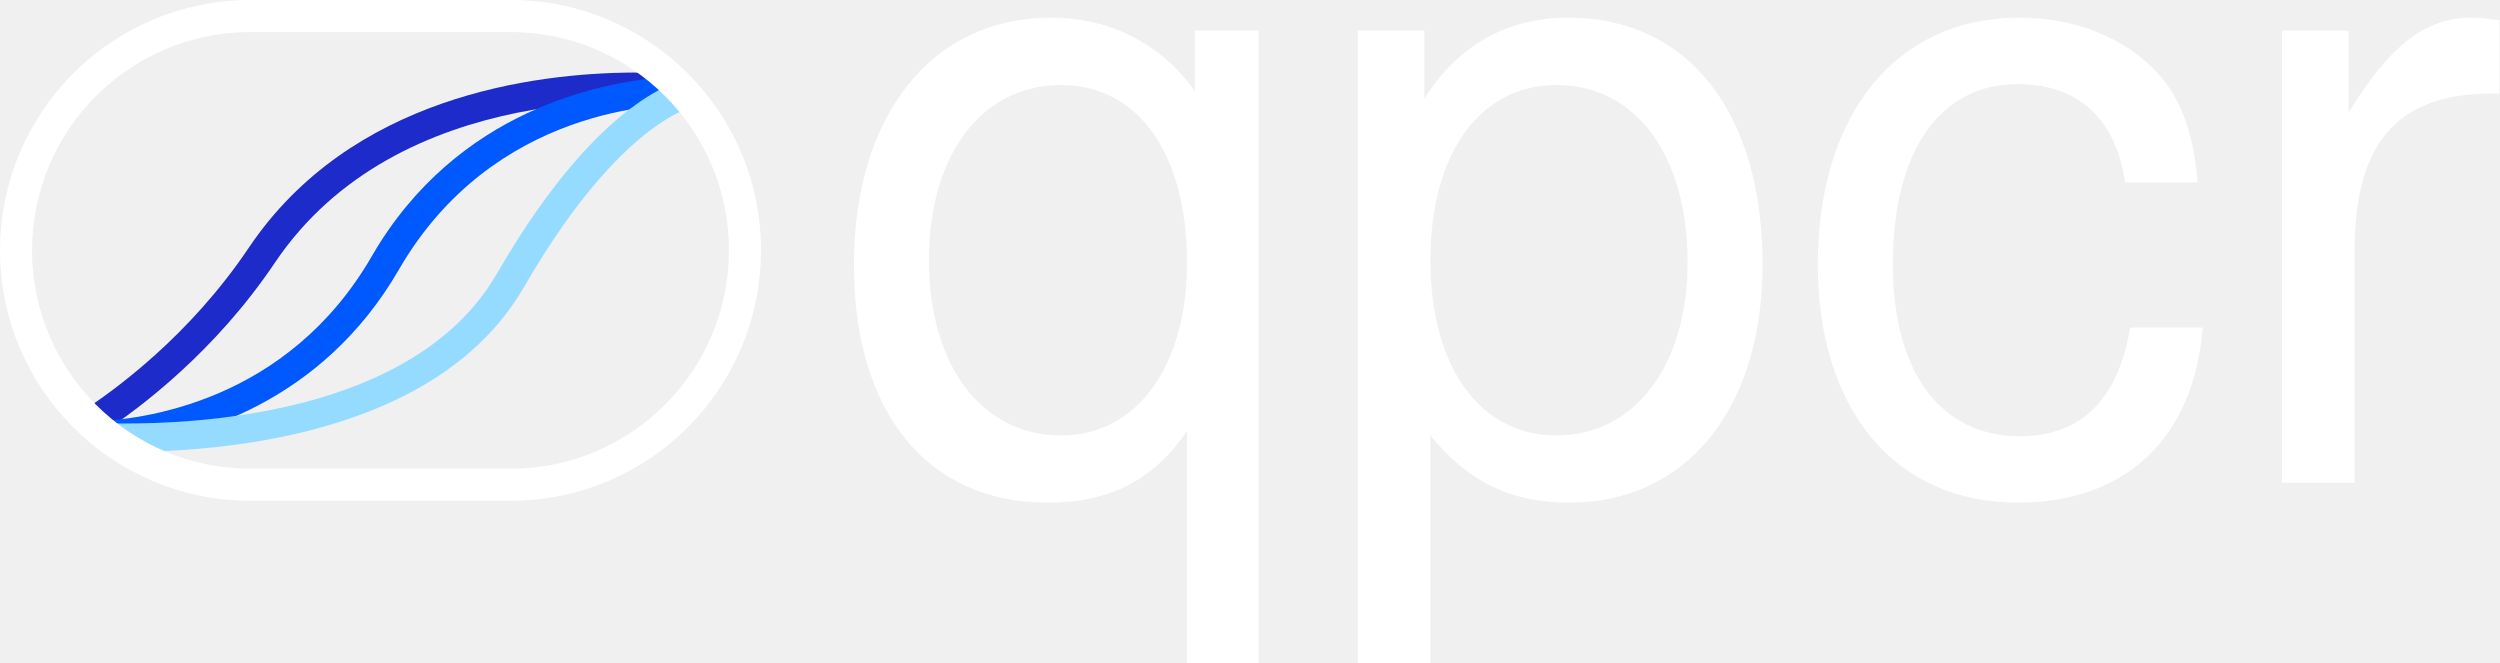
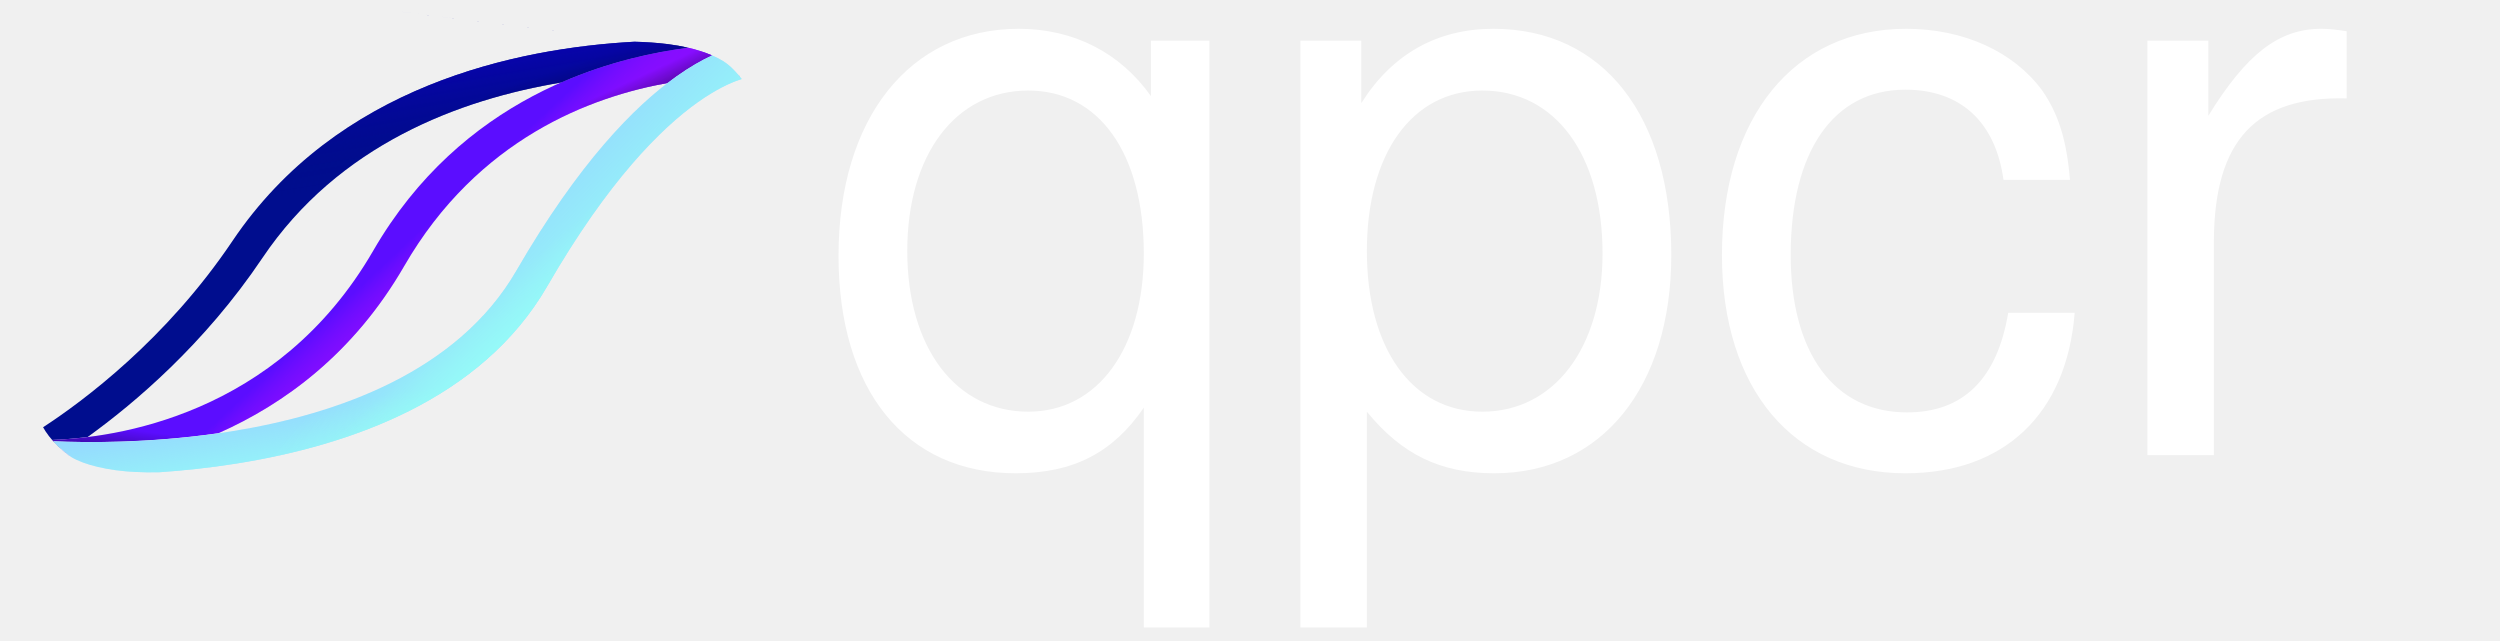
- <svg xmlns="http://www.w3.org/2000/svg" id="svg2597" version="1.1" viewBox="0 0 250.494 66.406" height="66.406mm" width="250.494mm">
-   <defs id="defs2591" />
-   <g transform="translate(-13.38093,-120.5864)" id="layer1">
-     <text id="text1893" y="168.965" x="96.691" style="font-size:86.463px;line-height:0.1;font-family:sans-serif;fill:#ffffff;fill-opacity:1;stroke-width:2.162" xml:space="preserve">
-       <tspan style="font-style:normal;font-variant:normal;font-weight:normal;font-stretch:normal;font-family:Helvetica;-inkscape-font-specification:Helvetica;fill:#ffffff;fill-opacity:1;stroke-width:2.162" y="168.965" x="96.691" id="tspan1891">qpcr</tspan>
+ <svg xmlns="http://www.w3.org/2000/svg" xmlns:xlink="http://www.w3.org/1999/xlink" width="273.315mm" height="70.042mm" viewBox="0 0 273.315 70.042" version="1.1" id="svg1924">
+   <defs id="defs1918">
+     <linearGradient id="linearGradient11149">
+       <stop style="stop-color:#0a00b5;stop-opacity:0.798;" offset="0" id="stop11145" />
+       <stop style="stop-color:#000c7f;stop-opacity:0;" offset="1" id="stop11147" />
+     </linearGradient>
+     <linearGradient id="linearGradient11044">
+       <stop style="stop-color:#7e0dff;stop-opacity:1;" offset="0" id="stop11040" />
+       <stop style="stop-color:#db0dff;stop-opacity:0;" offset="1" id="stop11042" />
+     </linearGradient>
+     <linearGradient id="linearGradient10815">
+       <stop style="stop-color:#95fffd;stop-opacity:1;" offset="0" id="stop10811" />
+       <stop style="stop-color:#95ffed;stop-opacity:0;" offset="1" id="stop10813" />
+     </linearGradient>
+     <linearGradient id="linearGradient9823">
+       <stop style="stop-color:#000000;stop-opacity:0;" offset="0" id="stop9821" />
+       <stop style="stop-color:#000000;stop-opacity:1;" offset="1" id="stop9819" />
+     </linearGradient>
+     <linearGradient xlink:href="#linearGradient9823" id="linearGradient9825" x1="1556.717" y1="554.057" x2="1557.377" y2="555.869" gradientUnits="userSpaceOnUse" />
+     <linearGradient xlink:href="#linearGradient9823" id="linearGradient9831" gradientUnits="userSpaceOnUse" x1="1558.565" y1="553.595" x2="1559.409" y2="555.263" gradientTransform="translate(4.256349,1.483033)" />
+     <linearGradient xlink:href="#linearGradient10815" id="linearGradient10817" x1="8203.744" y1="2908.744" x2="8199.856" y2="2884.283" gradientUnits="userSpaceOnUse" />
+     <linearGradient xlink:href="#linearGradient10815" id="linearGradient10949" gradientUnits="userSpaceOnUse" x1="8238.527" y1="2874.94" x2="8221.412" y2="2855.868" />
+     <linearGradient xlink:href="#linearGradient10815" id="linearGradient10953" gradientUnits="userSpaceOnUse" x1="8284.089" y1="2831.828" x2="8251.297" y2="2800.508" />
+     <linearGradient xlink:href="#linearGradient9823" id="linearGradient10957" gradientUnits="userSpaceOnUse" gradientTransform="matrix(-0.9520219,0.3302078,0.2836226,0.9520219,2831.006,-447.0442)" x1="1558.565" y1="553.595" x2="1559.409" y2="555.263" />
+     <linearGradient xlink:href="#linearGradient11044" id="linearGradient11046" x1="8203.568" y1="2864.231" x2="8185.83" y2="2845.348" gradientUnits="userSpaceOnUse" />
+     <linearGradient xlink:href="#linearGradient11149" id="linearGradient11151" x1="8192.586" y1="2779.251" x2="8198.137" y2="2812.842" gradientUnits="userSpaceOnUse" />
+   </defs>
+   <g id="layer1" transform="translate(-77.04264,-365.0396)">
+     <text id="text1867" y="414.797" x="166.466" style="font-size:86.463px;line-height:0.1;font-family:sans-serif;fill:#ffffff;fill-opacity:1;stroke-width:2.162" xml:space="preserve">
+       <tspan style="font-style:normal;font-variant:normal;font-weight:300;font-stretch:normal;font-family:Helvetica;-inkscape-font-specification:'Helvetica Light';fill:#ffffff;fill-opacity:1;stroke-width:2.162" y="414.797" x="166.466" id="tspan1865">qpcr</tspan>
    </text>
-     <g transform="translate(-2455.709,-714.7768)" id="g2572">
-       <rect ry="23.481" y="836.97" x="2470.697" height="46.962" width="73.037" id="rect1881" style="opacity:0;fill:#ffffff;fill-opacity:1;stroke:none;stroke-width:2.813;stroke-linecap:round;stroke-miterlimit:4;stroke-dasharray:none;stroke-opacity:1;stop-color:#000000" />
-       <g transform="matrix(0.8721361,0,0,0.8082784,1169.841,395.6318)" id="g1889">
-         <path transform="matrix(0.3033739,0,0,0.3273418,-950.7394,-353.2307)" d="m 8284.324,2768.539 c -37.788,0.201 -107.145,9.044 -145.668,66.336 -22.465,33.411 -50.805,54.038 -63.676,62.322 2.614,2.74 5.406,5.309 8.351,7.695 14.416,-9.51 42.649,-30.801 65.188,-64.32 46.85,-69.677 144.855,-61.703 158.613,-60.211 -3.362,-4.199 -7.096,-8.087 -11.158,-11.607 -1.429,-0.061 -2.93,-0.113 -4.531,-0.15 -2.22,-0.052 -4.6,-0.078 -7.119,-0.064 z" style="color:#000000;font-style:normal;font-variant:normal;font-weight:normal;font-stretch:normal;font-size:medium;line-height:normal;font-family:sans-serif;font-variant-ligatures:normal;font-variant-position:normal;font-variant-caps:normal;font-variant-numeric:normal;font-variant-alternates:normal;font-variant-east-asian:normal;font-feature-settings:normal;font-variation-settings:normal;text-indent:0;text-align:start;text-decoration:none;text-decoration-line:none;text-decoration-style:solid;text-decoration-color:#000000;letter-spacing:normal;word-spacing:normal;text-transform:none;writing-mode:lr-tb;direction:ltr;text-orientation:mixed;dominant-baseline:auto;baseline-shift:baseline;text-anchor:start;white-space:normal;shape-padding:0;shape-margin:0;inline-size:0;clip-rule:nonzero;display:inline;overflow:visible;visibility:visible;opacity:1;isolation:auto;mix-blend-mode:normal;color-interpolation:sRGB;color-interpolation-filters:linearRGB;solid-color:#000000;solid-opacity:1;fill:#1c2bc9;fill-opacity:1;fill-rule:nonzero;stroke:none;stroke-width:11.191;stroke-linecap:round;stroke-linejoin:miter;stroke-miterlimit:4;stroke-dasharray:none;stroke-dashoffset:0;stroke-opacity:1;color-rendering:auto;image-rendering:auto;shape-rendering:auto;text-rendering:auto;enable-background:accumulate;stop-color:#000000;stop-opacity:1" id="path1883" />
-         <path transform="matrix(0.3033739,0,0,0.3273418,-950.7394,-353.2307)" d="m 8297.531,2770.135 c -24.751,1.784 -80.04,12.191 -112.297,67.961 -32.025,55.367 -87.092,62.078 -106.67,62.645 3.811,3.566 7.938,6.798 12.336,9.65 27.202,-3.381 75.354,-16.679 104.578,-67.205 35.758,-61.822 100.059,-62.977 111.791,-62.654 -2.965,-3.721 -6.22,-7.201 -9.738,-10.396 z" style="color:#000000;font-style:normal;font-variant:normal;font-weight:normal;font-stretch:normal;font-size:medium;line-height:normal;font-family:sans-serif;font-variant-ligatures:normal;font-variant-position:normal;font-variant-caps:normal;font-variant-numeric:normal;font-variant-alternates:normal;font-variant-east-asian:normal;font-feature-settings:normal;font-variation-settings:normal;text-indent:0;text-align:start;text-decoration:none;text-decoration-line:none;text-decoration-style:solid;text-decoration-color:#000000;letter-spacing:normal;word-spacing:normal;text-transform:none;writing-mode:lr-tb;direction:ltr;text-orientation:mixed;dominant-baseline:auto;baseline-shift:baseline;text-anchor:start;white-space:normal;shape-padding:0;shape-margin:0;inline-size:0;clip-rule:nonzero;display:inline;overflow:visible;visibility:visible;opacity:1;isolation:auto;mix-blend-mode:normal;color-interpolation:sRGB;color-interpolation-filters:linearRGB;solid-color:#000000;solid-opacity:1;fill:#0058ff;fill-opacity:1;fill-rule:nonzero;stroke:none;stroke-width:11.191;stroke-linecap:round;stroke-linejoin:miter;stroke-miterlimit:4;stroke-dasharray:none;stroke-dashoffset:0;stroke-opacity:1;color-rendering:auto;image-rendering:auto;shape-rendering:auto;text-rendering:auto;enable-background:accumulate;stop-color:#000000;stop-opacity:1" id="path1885" />
-         <path transform="matrix(0.3033739,0,0,0.3273418,-950.7394,-353.2307)" d="m 8299.897,2772.371 c -3.847,1.555 -8.694,4.051 -14.363,8.082 -13.742,9.771 -32.217,28.437 -52.978,64.332 -19.244,33.271 -58.896,47.462 -94.574,53.15 -25.276,4.03 -47.835,3.726 -58.978,3.211 4.524,4.177 9.485,7.887 14.81,11.055 12.432,-0.07 28.683,-0.868 46.137,-3.65 37.437,-5.968 81.133,-21.134 102.848,-58.676 20.197,-34.918 37.756,-52.307 49.81,-60.879 6.027,-4.286 10.677,-6.375 13.662,-7.404 0.596,-0.206 1.043,-0.34 1.473,-0.469 -2.42,-3.091 -5.043,-6.012 -7.846,-8.752 z" style="color:#000000;font-style:normal;font-variant:normal;font-weight:normal;font-stretch:normal;font-size:medium;line-height:normal;font-family:sans-serif;font-variant-ligatures:normal;font-variant-position:normal;font-variant-caps:normal;font-variant-numeric:normal;font-variant-alternates:normal;font-variant-east-asian:normal;font-feature-settings:normal;font-variation-settings:normal;text-indent:0;text-align:start;text-decoration:none;text-decoration-line:none;text-decoration-style:solid;text-decoration-color:#000000;letter-spacing:normal;word-spacing:normal;text-transform:none;writing-mode:lr-tb;direction:ltr;text-orientation:mixed;dominant-baseline:auto;baseline-shift:baseline;text-anchor:start;white-space:normal;shape-padding:0;shape-margin:0;inline-size:0;clip-rule:nonzero;display:inline;overflow:visible;visibility:visible;opacity:1;isolation:auto;mix-blend-mode:normal;color-interpolation:sRGB;color-interpolation-filters:linearRGB;solid-color:#000000;solid-opacity:1;fill:#95daff;fill-opacity:1;fill-rule:nonzero;stroke:none;stroke-width:11.191;stroke-linecap:round;stroke-linejoin:miter;stroke-miterlimit:4;stroke-dasharray:none;stroke-dashoffset:0;stroke-opacity:1;color-rendering:auto;image-rendering:auto;shape-rendering:auto;text-rendering:auto;enable-background:accumulate;stop-color:#000000;stop-opacity:1" id="path1887" />
+     <g id="g1877" transform="matrix(1.248673,0,0,1.248673,-2587.813,-663.9684)">
+       <rect ry="23.481" y="821.962" x="2131.183" height="46.962" width="73.037" id="rect1855" style="opacity:1;fill:none;fill-opacity:1;stroke:none;stroke-width:2.813;stroke-linecap:round;stroke-miterlimit:4;stroke-dasharray:none;stroke-opacity:1;stop-color:#000000" />
+       <g transform="matrix(0.8721361,0,0,0.8082784,830.3271,380.6241)" id="g1863">
+         <path id="path1857" style="color:#000000;font-style:normal;font-variant:normal;font-weight:normal;font-stretch:normal;font-size:medium;line-height:normal;font-family:sans-serif;font-variant-ligatures:normal;font-variant-position:normal;font-variant-caps:normal;font-variant-numeric:normal;font-variant-alternates:normal;font-variant-east-asian:normal;font-feature-settings:normal;font-variation-settings:normal;text-indent:0;text-align:start;text-decoration:none;text-decoration-line:none;text-decoration-style:solid;text-decoration-color:#000000;letter-spacing:normal;word-spacing:normal;text-transform:none;writing-mode:lr-tb;direction:ltr;text-orientation:mixed;dominant-baseline:auto;baseline-shift:baseline;text-anchor:start;white-space:normal;shape-padding:0;shape-margin:0;inline-size:0;clip-rule:nonzero;display:inline;overflow:visible;visibility:visible;opacity:1;isolation:auto;mix-blend-mode:normal;color-interpolation:sRGB;color-interpolation-filters:linearRGB;solid-color:#000000;solid-opacity:1;fill:#000d8e;fill-opacity:1;fill-rule:nonzero;stroke:none;stroke-width:11.19;stroke-linecap:round;stroke-linejoin:miter;stroke-miterlimit:4;stroke-dasharray:none;stroke-dashoffset:0;stroke-opacity:1;color-rendering:auto;image-rendering:auto;shape-rendering:auto;text-rendering:auto;enable-background:accumulate;stop-color:#000000;stop-opacity:1" d="m 8271.649,2768.953 c -39.135,2.155 -98.437,14.528 -132.994,65.922 -21.957,32.655 -49.425,53.013 -62.678,61.656 1.004,1.805 2.514,3.912 5.006,6.332 0.413,0.359 0.829,0.712 1.24,1.072 -1.255,-1.132 -2.332,-2.207 -3.201,-3.213 3.109,-0.102 7.131,-0.397 11.699,-0.965 15.403,-11.091 38.623,-30.67 57.797,-59.186 25.233,-37.526 65.24,-52.508 98.953,-58.133 15.668,-6.845 30.619,-10.064 41.978,-11.5 -2.128,-0.492 -4.375,-0.894 -6.703,-1.19 -3.618,-0.459 -7.383,-0.7 -11.098,-0.797 z m 17.844,1.998 c -164.003,-20.553 -82.001,-10.277 0,0 z m -206.418,133.721 c 0.087,0.072 0.168,0.15 0.256,0.221 0,0 0.01,-0.01 0.01,-0.01 -0.088,-0.072 -0.178,-0.141 -0.266,-0.213 z" transform="matrix(0.3033739,0,0,0.3273418,-950.7394,-353.2307)" />
+         <path id="path9772" style="opacity:0.279;fill:url(#linearGradient9825);fill-opacity:1;stroke:none;stroke-width:0.316;stroke-linecap:butt;stroke-linejoin:miter;stroke-dasharray:none;stroke-opacity:1" d="m 1558.663,553.163 c -1.392,0.083 -2.875,0.217 -4.414,0.407 -1.781,0.307 -2.638,0.596 -4.73,1.371 l -6.665,4.779 0.883,-0.226 c 2.414,-0.797 4.805,-1.388 7.109,-1.821 l 0.596,-0.152 v 0.006 c 4.663,-2.18 9.105,-3.223 12.51,-3.696 l -0.241,-0.093 c -0.542,-0.124 -1.102,-0.233 -1.685,-0.313 -1.097,-0.15 -2.24,-0.229 -3.367,-0.261 z" />
+         <path id="path1859" style="color:#000000;font-style:normal;font-variant:normal;font-weight:normal;font-stretch:normal;font-size:medium;line-height:normal;font-family:sans-serif;font-variant-ligatures:normal;font-variant-position:normal;font-variant-caps:normal;font-variant-numeric:normal;font-variant-alternates:normal;font-variant-east-asian:normal;font-feature-settings:normal;font-variation-settings:normal;text-indent:0;text-align:start;text-decoration:none;text-decoration-line:none;text-decoration-style:solid;text-decoration-color:#000000;letter-spacing:normal;word-spacing:normal;text-transform:none;writing-mode:lr-tb;direction:ltr;text-orientation:mixed;dominant-baseline:auto;baseline-shift:baseline;text-anchor:start;white-space:normal;shape-padding:0;shape-margin:0;inline-size:0;clip-rule:nonzero;display:inline;overflow:visible;visibility:visible;opacity:1;isolation:auto;mix-blend-mode:normal;color-interpolation:sRGB;color-interpolation-filters:linearRGB;solid-color:#000000;solid-opacity:1;fill:#5b0dff;fill-opacity:1;fill-rule:nonzero;stroke:none;stroke-width:11.19;stroke-linecap:round;stroke-linejoin:miter;stroke-miterlimit:4;stroke-dasharray:none;stroke-dashoffset:0;stroke-opacity:1;color-rendering:auto;image-rendering:auto;shape-rendering:auto;text-rendering:auto;enable-background:accumulate;stop-color:#000000;stop-opacity:1" d="m 8289.452,2770.939 c -27.255,3.445 -75.111,16.832 -104.219,67.156 -31.788,54.958 -86.26,61.972 -106.211,62.627 0.122,0.141 0.28,0.293 0.408,0.435 10.658,0.478 31.216,0.691 54.592,-2.664 21.696,-9.635 44.685,-26.314 61.455,-55.309 24.405,-42.195 62.057,-56.106 87.256,-60.598 0.934,-0.714 1.904,-1.498 2.799,-2.135 4.481,-3.187 8.447,-5.409 11.812,-6.971 -2.323,-1.005 -4.978,-1.868 -7.893,-2.543 z m 8.043,2.6 c 0.591,0.259 1.166,0.526 1.709,0.805 -0.542,-0.279 -1.117,-0.545 -1.709,-0.805 z m 1.709,0.805 c 0.575,0.295 1.118,0.6 1.633,0.916 -0.513,-0.317 -1.059,-0.621 -1.633,-0.916 z m 1.672,0.939 c 0.455,0.281 0.876,0.574 1.279,0.871 -0.403,-0.298 -0.825,-0.589 -1.279,-0.871 z m 1.482,1.012 c 0.448,0.34 0.861,0.69 1.236,1.051 -0.375,-0.36 -0.79,-0.711 -1.236,-1.051 z m 3.617,3.586 c 0.186,0.215 0.36,0.426 0.535,0.637 0.017,3e-4 0.046,-3e-4 0.062,0 -0.17,-0.202 -0.416,-0.431 -0.598,-0.637 z m -223.965,123.856 c 0.209,0.191 0.383,0.37 0.604,0.564 0.686,0.568 1.38,1.128 2.084,1.676 0.059,0.04 0.138,0.074 0.199,0.113 -0.982,-0.761 -1.939,-1.552 -2.887,-2.353 z" transform="matrix(0.3033739,0,0,0.3273418,-950.7394,-353.2307)" />
+         <path id="path11038" style="color:#000000;font-style:normal;font-variant:normal;font-weight:normal;font-stretch:normal;font-size:medium;line-height:normal;font-family:sans-serif;font-variant-ligatures:normal;font-variant-position:normal;font-variant-caps:normal;font-variant-numeric:normal;font-variant-alternates:normal;font-variant-east-asian:normal;font-feature-settings:normal;font-variation-settings:normal;text-indent:0;text-align:start;text-decoration:none;text-decoration-line:none;text-decoration-style:solid;text-decoration-color:#000000;letter-spacing:normal;word-spacing:normal;text-transform:none;writing-mode:lr-tb;direction:ltr;text-orientation:mixed;dominant-baseline:auto;baseline-shift:baseline;text-anchor:start;white-space:normal;shape-padding:0;shape-margin:0;inline-size:0;clip-rule:nonzero;display:inline;overflow:visible;visibility:visible;opacity:1;isolation:auto;mix-blend-mode:normal;color-interpolation:sRGB;color-interpolation-filters:linearRGB;solid-color:#000000;solid-opacity:1;fill:url(#linearGradient11046);fill-opacity:1;fill-rule:nonzero;stroke:none;stroke-width:11.19;stroke-linecap:round;stroke-linejoin:miter;stroke-miterlimit:4;stroke-dasharray:none;stroke-dashoffset:0;stroke-opacity:1;color-rendering:auto;image-rendering:auto;shape-rendering:auto;text-rendering:auto;enable-background:accumulate;stop-color:#000000;stop-opacity:1" d="m 8289.452,2770.939 c -27.255,3.445 -75.111,16.832 -104.219,67.156 -31.788,54.958 -86.26,61.972 -106.211,62.627 0.122,0.141 0.28,0.293 0.408,0.435 10.658,0.478 31.216,0.691 54.592,-2.664 21.696,-9.635 44.685,-26.314 61.455,-55.309 24.405,-42.195 62.057,-56.106 87.256,-60.598 0.934,-0.714 1.904,-1.498 2.799,-2.135 4.481,-3.187 8.447,-5.409 11.812,-6.971 -2.323,-1.005 -4.978,-1.868 -7.893,-2.543 z m 8.043,2.6 c 0.591,0.259 1.166,0.526 1.709,0.805 -0.542,-0.279 -1.117,-0.545 -1.709,-0.805 z m 1.709,0.805 c 0.575,0.295 1.118,0.6 1.633,0.916 -0.513,-0.317 -1.059,-0.621 -1.633,-0.916 z m 1.672,0.939 c 0.455,0.281 0.876,0.574 1.279,0.871 -0.403,-0.298 -0.825,-0.589 -1.279,-0.871 z m 1.482,1.012 c 0.448,0.34 0.861,0.69 1.236,1.051 -0.375,-0.36 -0.79,-0.711 -1.236,-1.051 z m 3.617,3.586 c 0.186,0.215 0.36,0.426 0.535,0.637 0.017,3e-4 0.046,-3e-4 0.062,0 -0.17,-0.202 -0.416,-0.431 -0.598,-0.637 z m -223.965,123.856 c 0.209,0.191 0.383,0.37 0.604,0.564 0.686,0.568 1.38,1.128 2.084,1.676 0.059,0.04 0.138,0.074 0.199,0.113 -0.982,-0.761 -1.939,-1.552 -2.887,-2.353 z" transform="matrix(0.3033739,0,0,0.3273418,-950.7394,-353.2307)" />
+         <path id="path10955" style="opacity:0.274;fill:url(#linearGradient10957);fill-opacity:1;stroke:none;stroke-width:0.316;stroke-linecap:butt;stroke-linejoin:miter;stroke-dasharray:none;stroke-opacity:1" d="m 1514.041,593.119 c -5.723,2.484 -10.948,3.077 -13.816,3.178 0.037,0.046 0.085,0.096 0.124,0.143 2.984,0.144 8.538,0.203 14.95,-0.651 l 2.522,-1.823 z" />
+         <path id="path9829" style="opacity:0.274;fill:url(#linearGradient9831);fill-opacity:1;stroke:none;stroke-width:0.316;stroke-linecap:butt;stroke-linejoin:miter;stroke-dasharray:none;stroke-opacity:1" d="m 1564.545,553.956 c -2.663,0.375 -4.349,0.628 -5.564,0.858 -1.774,0.456 -3.674,1.073 -5.633,1.873 l -3.656,2.236 4.096,1.267 c 2.955,-1.299 5.78,-2.09 8.221,-2.561 l 0.023,-0.008 c 0.282,-0.233 0.574,-0.488 0.844,-0.695 1.359,-1.043 2.562,-1.771 3.584,-2.282 -0.571,-0.267 -1.222,-0.492 -1.914,-0.69 z m 2.985,1.279 c 0.138,0.092 0.266,0.188 0.388,0.285 -0.122,-0.098 -0.25,-0.193 -0.388,-0.285 z" />
+         <path id="path1861" style="color:#000000;font-style:normal;font-variant:normal;font-weight:normal;font-stretch:normal;font-size:medium;line-height:normal;font-family:sans-serif;font-variant-ligatures:normal;font-variant-position:normal;font-variant-caps:normal;font-variant-numeric:normal;font-variant-alternates:normal;font-variant-east-asian:normal;font-feature-settings:normal;font-variation-settings:normal;text-indent:0;text-align:start;text-decoration:none;text-decoration-line:none;text-decoration-style:solid;text-decoration-color:#000000;letter-spacing:normal;word-spacing:normal;text-transform:none;writing-mode:lr-tb;direction:ltr;text-orientation:mixed;dominant-baseline:auto;baseline-shift:baseline;text-anchor:start;white-space:normal;shape-padding:0;shape-margin:0;inline-size:0;clip-rule:nonzero;display:inline;overflow:visible;visibility:visible;opacity:1;isolation:auto;mix-blend-mode:normal;color-interpolation:sRGB;color-interpolation-filters:linearRGB;solid-color:#000000;solid-opacity:1;fill:#95daff;fill-opacity:1;fill-rule:nonzero;stroke:none;stroke-width:11.19;stroke-linecap:round;stroke-linejoin:miter;stroke-miterlimit:4;stroke-dasharray:none;stroke-dashoffset:0;stroke-opacity:1;color-rendering:auto;image-rendering:auto;shape-rendering:auto;text-rendering:auto;enable-background:accumulate;stop-color:#000000;stop-opacity:1" d="m 8297.358,2773.474 c -3.369,1.562 -7.339,3.788 -11.826,6.979 -13.742,9.771 -32.217,28.437 -52.978,64.332 -19.244,33.271 -58.896,47.462 -94.574,53.15 -25.071,3.997 -47.406,3.728 -58.642,3.221 0.561,0.624 1.187,1.269 1.889,1.939 1.292,1.116 2.614,2.197 3.971,3.238 4.487,2.723 12.452,4.55 21.168,4.986 2.618,0.131 5.294,0.158 7.955,0.111 7.995,-0.552 16.638,-1.448 25.629,-2.881 37.437,-5.968 81.133,-21.134 102.848,-58.676 20.197,-34.918 37.756,-52.307 49.811,-60.879 6.027,-4.286 10.677,-6.375 13.662,-7.404 0.342,-0.118 0.63,-0.211 0.898,-0.295 -0.988,-1.242 -2.11,-2.537 -3.572,-3.951 -1.52,-1.461 -3.666,-2.757 -6.236,-3.871 z" transform="matrix(0.3033739,0,0,0.3273418,-950.7394,-353.2307)" />
+         <path id="path10809" style="color:#000000;font-style:normal;font-variant:normal;font-weight:normal;font-stretch:normal;font-size:medium;line-height:normal;font-family:sans-serif;font-variant-ligatures:normal;font-variant-position:normal;font-variant-caps:normal;font-variant-numeric:normal;font-variant-alternates:normal;font-variant-east-asian:normal;font-feature-settings:normal;font-variation-settings:normal;text-indent:0;text-align:start;text-decoration:none;text-decoration-line:none;text-decoration-style:solid;text-decoration-color:#000000;letter-spacing:normal;word-spacing:normal;text-transform:none;writing-mode:lr-tb;direction:ltr;text-orientation:mixed;dominant-baseline:auto;baseline-shift:baseline;text-anchor:start;white-space:normal;shape-padding:0;shape-margin:0;inline-size:0;clip-rule:nonzero;display:inline;overflow:visible;visibility:visible;opacity:1;isolation:auto;mix-blend-mode:normal;color-interpolation:sRGB;color-interpolation-filters:linearRGB;solid-color:#000000;solid-opacity:1;fill:url(#linearGradient10817);fill-opacity:1;fill-rule:nonzero;stroke:none;stroke-width:11.19;stroke-linecap:round;stroke-linejoin:miter;stroke-miterlimit:4;stroke-dasharray:none;stroke-dashoffset:0;stroke-opacity:1;color-rendering:auto;image-rendering:auto;shape-rendering:auto;text-rendering:auto;enable-background:accumulate;stop-color:#000000;stop-opacity:1" d="m 8297.358,2773.474 c -3.369,1.562 -7.339,3.788 -11.826,6.979 -13.742,9.771 -32.217,28.437 -52.978,64.332 -19.244,33.271 -58.896,47.462 -94.574,53.15 -25.071,3.997 -47.406,3.728 -58.642,3.221 0.561,0.624 1.187,1.269 1.889,1.939 1.292,1.116 2.614,2.197 3.971,3.238 4.487,2.723 12.452,4.55 21.168,4.986 2.618,0.131 5.294,0.158 7.955,0.111 7.995,-0.552 16.638,-1.448 25.629,-2.881 37.437,-5.968 81.133,-21.134 102.848,-58.676 20.197,-34.918 37.756,-52.307 49.811,-60.879 6.027,-4.286 10.677,-6.375 13.662,-7.404 0.342,-0.118 0.63,-0.211 0.898,-0.295 -0.988,-1.242 -2.11,-2.537 -3.572,-3.951 -1.52,-1.461 -3.666,-2.757 -6.236,-3.871 z" transform="matrix(0.3033739,0,0,0.3273418,-950.7394,-353.2307)" />
+         <path id="path10947" style="color:#000000;font-style:normal;font-variant:normal;font-weight:normal;font-stretch:normal;font-size:medium;line-height:normal;font-family:sans-serif;font-variant-ligatures:normal;font-variant-position:normal;font-variant-caps:normal;font-variant-numeric:normal;font-variant-alternates:normal;font-variant-east-asian:normal;font-feature-settings:normal;font-variation-settings:normal;text-indent:0;text-align:start;text-decoration:none;text-decoration-line:none;text-decoration-style:solid;text-decoration-color:#000000;letter-spacing:normal;word-spacing:normal;text-transform:none;writing-mode:lr-tb;direction:ltr;text-orientation:mixed;dominant-baseline:auto;baseline-shift:baseline;text-anchor:start;white-space:normal;shape-padding:0;shape-margin:0;inline-size:0;clip-rule:nonzero;display:inline;overflow:visible;visibility:visible;opacity:1;isolation:auto;mix-blend-mode:normal;color-interpolation:sRGB;color-interpolation-filters:linearRGB;solid-color:#000000;solid-opacity:1;fill:url(#linearGradient10949);fill-opacity:1;fill-rule:nonzero;stroke:none;stroke-width:11.19;stroke-linecap:round;stroke-linejoin:miter;stroke-miterlimit:4;stroke-dasharray:none;stroke-dashoffset:0;stroke-opacity:1;color-rendering:auto;image-rendering:auto;shape-rendering:auto;text-rendering:auto;enable-background:accumulate;stop-color:#000000;stop-opacity:1" d="m 8297.358,2773.474 c -3.369,1.562 -7.339,3.788 -11.826,6.979 -13.742,9.771 -32.217,28.437 -52.978,64.332 -19.244,33.271 -58.896,47.462 -94.574,53.15 -25.071,3.997 -47.406,3.728 -58.642,3.221 0.561,0.624 1.187,1.269 1.889,1.939 1.292,1.116 2.614,2.197 3.971,3.238 4.487,2.723 12.452,4.55 21.168,4.986 2.618,0.131 5.294,0.158 7.955,0.111 7.995,-0.552 16.638,-1.448 25.629,-2.881 37.437,-5.968 81.133,-21.134 102.848,-58.676 20.197,-34.918 37.756,-52.307 49.811,-60.879 6.027,-4.286 10.677,-6.375 13.662,-7.404 0.342,-0.118 0.63,-0.211 0.898,-0.295 -0.988,-1.242 -2.11,-2.537 -3.572,-3.951 -1.52,-1.461 -3.666,-2.757 -6.236,-3.871 z" transform="matrix(0.3033739,0,0,0.3273418,-950.7394,-353.2307)" />
+         <path id="path10951" style="color:#000000;font-style:normal;font-variant:normal;font-weight:normal;font-stretch:normal;font-size:medium;line-height:normal;font-family:sans-serif;font-variant-ligatures:normal;font-variant-position:normal;font-variant-caps:normal;font-variant-numeric:normal;font-variant-alternates:normal;font-variant-east-asian:normal;font-feature-settings:normal;font-variation-settings:normal;text-indent:0;text-align:start;text-decoration:none;text-decoration-line:none;text-decoration-style:solid;text-decoration-color:#000000;letter-spacing:normal;word-spacing:normal;text-transform:none;writing-mode:lr-tb;direction:ltr;text-orientation:mixed;dominant-baseline:auto;baseline-shift:baseline;text-anchor:start;white-space:normal;shape-padding:0;shape-margin:0;inline-size:0;clip-rule:nonzero;display:inline;overflow:visible;visibility:visible;opacity:1;isolation:auto;mix-blend-mode:normal;color-interpolation:sRGB;color-interpolation-filters:linearRGB;solid-color:#000000;solid-opacity:1;fill:url(#linearGradient10953);fill-opacity:1;fill-rule:nonzero;stroke:none;stroke-width:11.19;stroke-linecap:round;stroke-linejoin:miter;stroke-miterlimit:4;stroke-dasharray:none;stroke-dashoffset:0;stroke-opacity:1;color-rendering:auto;image-rendering:auto;shape-rendering:auto;text-rendering:auto;enable-background:accumulate;stop-color:#000000;stop-opacity:1" d="m 8297.358,2773.474 c -3.369,1.562 -7.339,3.788 -11.826,6.979 -13.742,9.771 -32.217,28.437 -52.978,64.332 -19.244,33.271 -58.896,47.462 -94.574,53.15 -25.071,3.997 -47.406,3.728 -58.642,3.221 0.561,0.624 1.187,1.269 1.889,1.939 1.292,1.116 2.614,2.197 3.971,3.238 4.487,2.723 12.452,4.55 21.168,4.986 2.618,0.131 5.294,0.158 7.955,0.111 7.995,-0.552 16.638,-1.448 25.629,-2.881 37.437,-5.968 81.133,-21.134 102.848,-58.676 20.197,-34.918 37.756,-52.307 49.811,-60.879 6.027,-4.286 10.677,-6.375 13.662,-7.404 0.342,-0.118 0.63,-0.211 0.898,-0.295 -0.988,-1.242 -2.11,-2.537 -3.572,-3.951 -1.52,-1.461 -3.666,-2.757 -6.236,-3.871 z" transform="matrix(0.3033739,0,0,0.3273418,-950.7394,-353.2307)" />
+         <path id="path11143" style="color:#000000;font-style:normal;font-variant:normal;font-weight:normal;font-stretch:normal;font-size:medium;line-height:normal;font-family:sans-serif;font-variant-ligatures:normal;font-variant-position:normal;font-variant-caps:normal;font-variant-numeric:normal;font-variant-alternates:normal;font-variant-east-asian:normal;font-feature-settings:normal;font-variation-settings:normal;text-indent:0;text-align:start;text-decoration:none;text-decoration-line:none;text-decoration-style:solid;text-decoration-color:#000000;letter-spacing:normal;word-spacing:normal;text-transform:none;writing-mode:lr-tb;direction:ltr;text-orientation:mixed;dominant-baseline:auto;baseline-shift:baseline;text-anchor:start;white-space:normal;shape-padding:0;shape-margin:0;inline-size:0;clip-rule:nonzero;display:inline;overflow:visible;visibility:visible;opacity:1;isolation:auto;mix-blend-mode:normal;color-interpolation:sRGB;color-interpolation-filters:linearRGB;solid-color:#000000;solid-opacity:1;fill:url(#linearGradient11151);fill-opacity:1;fill-rule:nonzero;stroke:none;stroke-width:11.19;stroke-linecap:round;stroke-linejoin:miter;stroke-miterlimit:4;stroke-dasharray:none;stroke-dashoffset:0;stroke-opacity:1;color-rendering:auto;image-rendering:auto;shape-rendering:auto;text-rendering:auto;enable-background:accumulate;stop-color:#000000;stop-opacity:1" d="m 8271.649,2768.953 c -39.135,2.155 -98.437,14.528 -132.994,65.922 -21.957,32.655 -49.425,53.013 -62.678,61.656 1.004,1.805 2.514,3.912 5.006,6.332 0.413,0.359 0.829,0.712 1.24,1.072 -1.255,-1.132 -2.332,-2.207 -3.201,-3.213 3.109,-0.102 7.131,-0.397 11.699,-0.965 15.403,-11.091 38.623,-30.67 57.797,-59.186 25.233,-37.526 65.24,-52.508 98.953,-58.133 15.668,-6.845 30.619,-10.064 41.978,-11.5 -2.128,-0.492 -4.375,-0.894 -6.703,-1.19 -3.618,-0.459 -7.383,-0.7 -11.098,-0.797 z m 17.844,1.998 c -164.003,-20.553 -82.001,-10.277 0,0 z m -206.418,133.721 c 0.087,0.072 0.168,0.15 0.256,0.221 0,0 0.01,-0.01 0.01,-0.01 -0.088,-0.072 -0.178,-0.141 -0.266,-0.213 z" transform="matrix(0.3033739,0,0,0.3273418,-950.7394,-353.2307)" />
      </g>
-       <rect style="opacity:1;fill:none;fill-opacity:1;stroke:#ffffff;stroke-width:3.213;stroke-linecap:round;stroke-miterlimit:4;stroke-dasharray:none;stroke-opacity:1;stop-color:#000000" id="rect1895" width="73.037" height="46.962" x="2470.697" y="836.97" ry="23.481" />
    </g>
  </g>
</svg>
